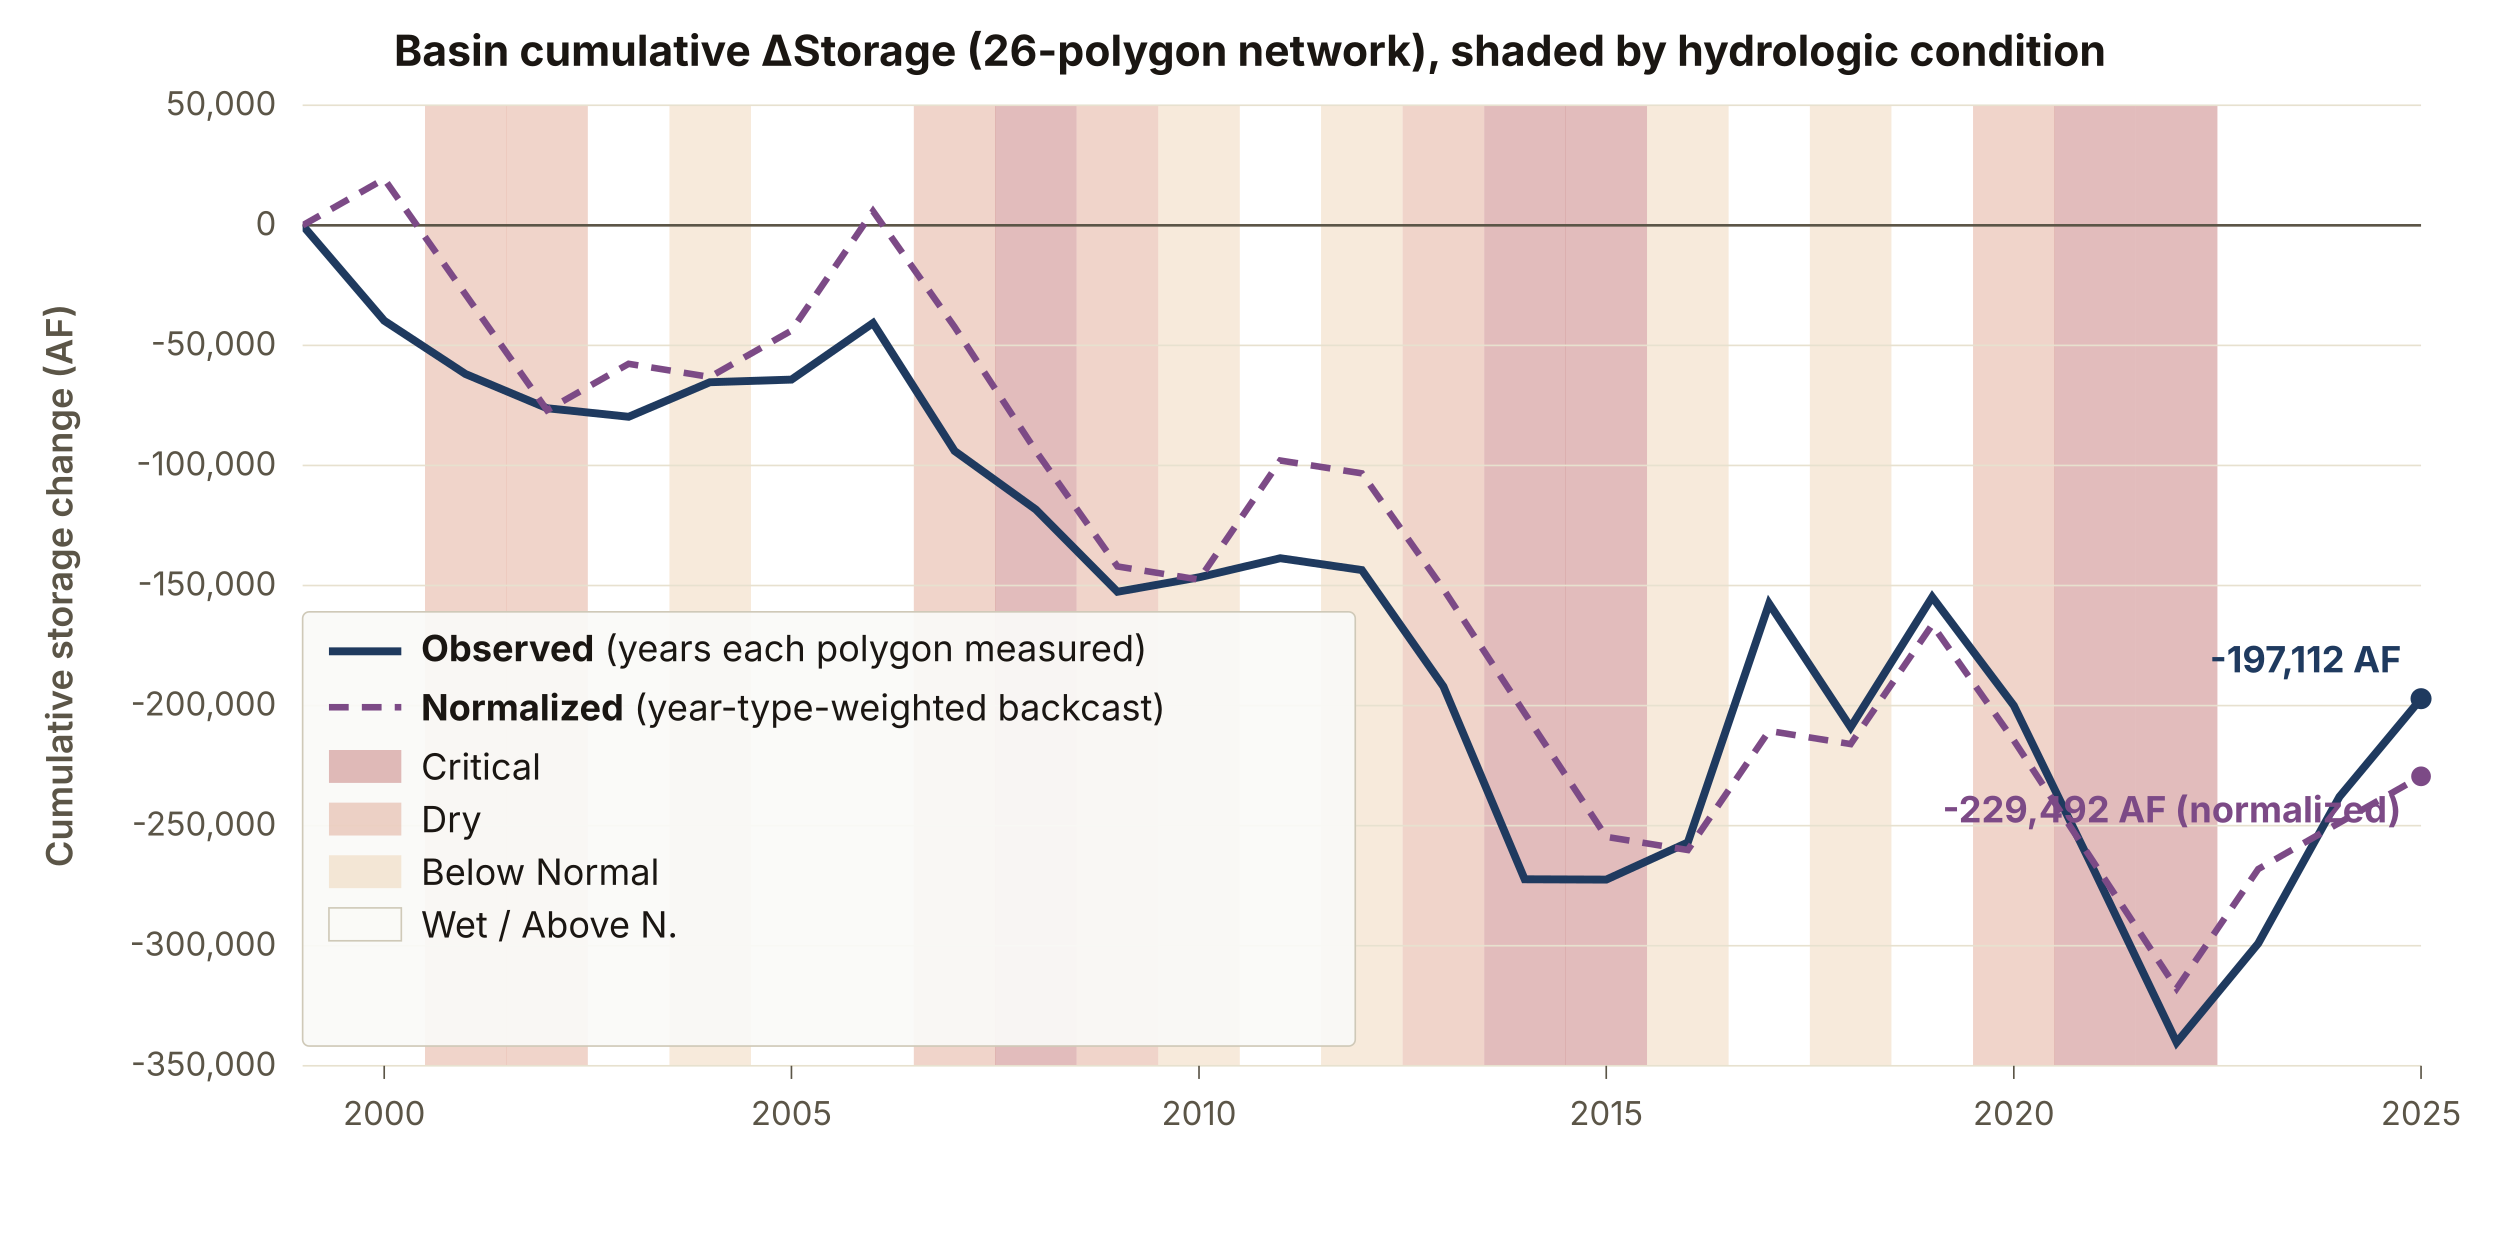
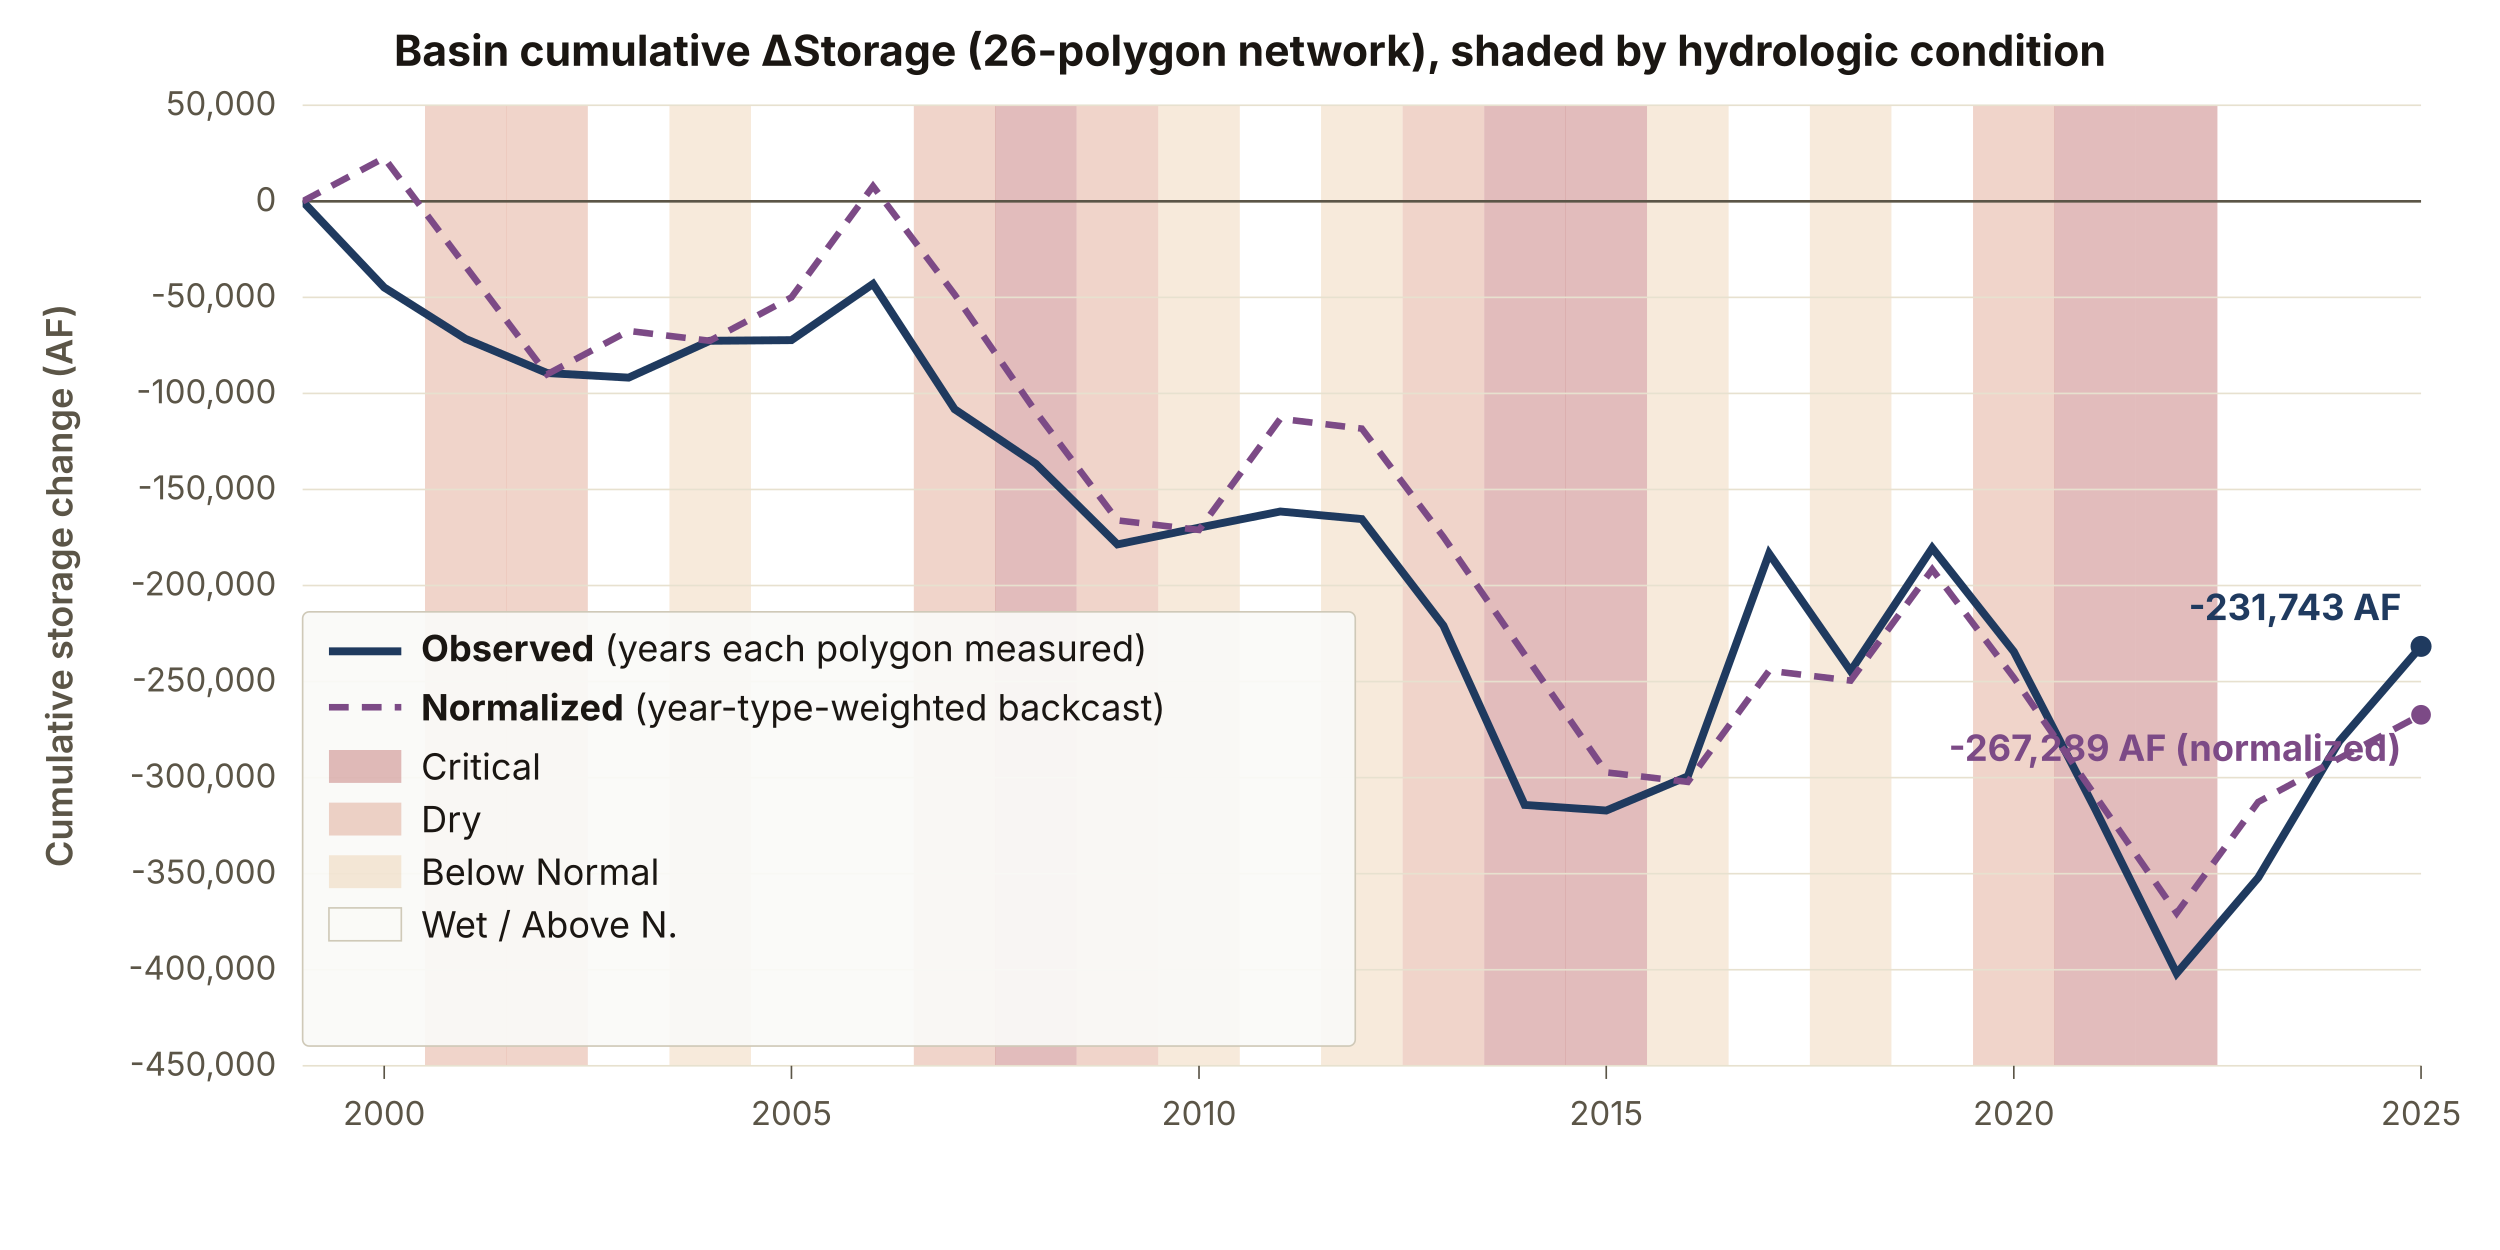
<svg xmlns="http://www.w3.org/2000/svg" viewBox="0 0 760 380" style="background:#fafaf7;font-family:'Inter',ui-sans-serif,system-ui;width:100%;height:auto;display:block;">
  <defs>
    <clipPath id="ts-clip">
      <rect x="92" y="32" width="644" height="292" />
    </clipPath>
  </defs>
  <text x="380.0" y="20" text-anchor="middle" font-size="13" font-weight="700" fill="#1a1612">Basin cumulative ΔStorage (26-polygon network), shaded by hydrologic condition</text>
  <rect x="129.2" y="32" width="24.8" height="292" fill="#c75a35" fill-opacity="0.26" />
  <rect x="153.9" y="32" width="24.8" height="292" fill="#c75a35" fill-opacity="0.26" />
  <rect x="203.5" y="32" width="24.8" height="292" fill="#d99a4f" fill-opacity="0.2" />
  <rect x="277.8" y="32" width="24.8" height="292" fill="#c75a35" fill-opacity="0.26" />
  <rect x="302.5" y="32" width="24.8" height="292" fill="#a32d2d" fill-opacity="0.32" />
  <rect x="327.3" y="32" width="24.8" height="292" fill="#c75a35" fill-opacity="0.26" />
  <rect x="352.1" y="32" width="24.8" height="292" fill="#d99a4f" fill-opacity="0.2" />
  <rect x="401.6" y="32" width="24.8" height="292" fill="#d99a4f" fill-opacity="0.2" />
  <rect x="426.4" y="32" width="24.8" height="292" fill="#c75a35" fill-opacity="0.26" />
  <rect x="451.2" y="32" width="24.8" height="292" fill="#a32d2d" fill-opacity="0.32" />
  <rect x="475.9" y="32" width="24.8" height="292" fill="#a32d2d" fill-opacity="0.32" />
  <rect x="500.7" y="32" width="24.8" height="292" fill="#d99a4f" fill-opacity="0.2" />
  <rect x="550.2" y="32" width="24.8" height="292" fill="#d99a4f" fill-opacity="0.2" />
  <rect x="599.8" y="32" width="24.8" height="292" fill="#c75a35" fill-opacity="0.26" />
  <rect x="624.5" y="32" width="24.8" height="292" fill="#a32d2d" fill-opacity="0.32" />
  <rect x="649.3" y="32" width="24.8" height="292" fill="#a32d2d" fill-opacity="0.32" />
  <line x1="92" y1="324.0" x2="736" y2="324.0" stroke="#e7e1cf" stroke-width="0.5" />
-   <text x="84" y="327.0" text-anchor="end" font-size="10" fill="#5b5547">-350,000</text>
-   <line x1="92" y1="287.5" x2="736" y2="287.5" stroke="#e7e1cf" stroke-width="0.5" />
-   <text x="84" y="290.5" text-anchor="end" font-size="10" fill="#5b5547">-300,000</text>
-   <line x1="92" y1="251.0" x2="736" y2="251.0" stroke="#e7e1cf" stroke-width="0.5" />
-   <text x="84" y="254.0" text-anchor="end" font-size="10" fill="#5b5547">-250,000</text>
-   <line x1="92" y1="214.5" x2="736" y2="214.5" stroke="#e7e1cf" stroke-width="0.5" />
-   <text x="84" y="217.5" text-anchor="end" font-size="10" fill="#5b5547">-200,000</text>
+   <text x="84" y="327.0" text-anchor="end" font-size="10" fill="#5b5547">-450,000</text>
+   <line x1="92" y1="294.8" x2="736" y2="294.8" stroke="#e7e1cf" stroke-width="0.5" />
+   <text x="84" y="297.8" text-anchor="end" font-size="10" fill="#5b5547">-400,000</text>
+   <line x1="92" y1="265.6" x2="736" y2="265.6" stroke="#e7e1cf" stroke-width="0.5" />
+   <text x="84" y="268.6" text-anchor="end" font-size="10" fill="#5b5547">-350,000</text>
+   <line x1="92" y1="236.4" x2="736" y2="236.4" stroke="#e7e1cf" stroke-width="0.5" />
+   <text x="84" y="239.4" text-anchor="end" font-size="10" fill="#5b5547">-300,000</text>
+   <line x1="92" y1="207.2" x2="736" y2="207.2" stroke="#e7e1cf" stroke-width="0.5" />
+   <text x="84" y="210.2" text-anchor="end" font-size="10" fill="#5b5547">-250,000</text>
  <line x1="92" y1="178.0" x2="736" y2="178.0" stroke="#e7e1cf" stroke-width="0.5" />
-   <text x="84" y="181.0" text-anchor="end" font-size="10" fill="#5b5547">-150,000</text>
-   <line x1="92" y1="141.5" x2="736" y2="141.5" stroke="#e7e1cf" stroke-width="0.5" />
-   <text x="84" y="144.5" text-anchor="end" font-size="10" fill="#5b5547">-100,000</text>
-   <line x1="92" y1="105.0" x2="736" y2="105.0" stroke="#e7e1cf" stroke-width="0.5" />
-   <text x="84" y="108.0" text-anchor="end" font-size="10" fill="#5b5547">-50,000</text>
-   <line x1="92" y1="68.5" x2="736" y2="68.5" stroke="#e7e1cf" stroke-width="0.5" />
-   <text x="84" y="71.5" text-anchor="end" font-size="10" fill="#5b5547">0</text>
+   <text x="84" y="181.0" text-anchor="end" font-size="10" fill="#5b5547">-200,000</text>
+   <line x1="92" y1="148.8" x2="736" y2="148.8" stroke="#e7e1cf" stroke-width="0.5" />
+   <text x="84" y="151.8" text-anchor="end" font-size="10" fill="#5b5547">-150,000</text>
+   <line x1="92" y1="119.6" x2="736" y2="119.6" stroke="#e7e1cf" stroke-width="0.5" />
+   <text x="84" y="122.6" text-anchor="end" font-size="10" fill="#5b5547">-100,000</text>
+   <line x1="92" y1="90.4" x2="736" y2="90.4" stroke="#e7e1cf" stroke-width="0.5" />
+   <text x="84" y="93.4" text-anchor="end" font-size="10" fill="#5b5547">-50,000</text>
+   <line x1="92" y1="61.2" x2="736" y2="61.2" stroke="#e7e1cf" stroke-width="0.5" />
+   <text x="84" y="64.2" text-anchor="end" font-size="10" fill="#5b5547">0</text>
  <line x1="92" y1="32.0" x2="736" y2="32.0" stroke="#e7e1cf" stroke-width="0.5" />
  <text x="84" y="35.0" text-anchor="end" font-size="10" fill="#5b5547">50,000</text>
-   <line x1="92" y1="68.5" x2="736" y2="68.5" stroke="#5b5547" stroke-width="0.8" />
+   <line x1="92" y1="61.2" x2="736" y2="61.2" stroke="#5b5547" stroke-width="0.8" />
  <line x1="116.8" y1="324" x2="116.8" y2="328" stroke="#5b5547" stroke-width="0.5" />
  <text x="116.8" y="342" text-anchor="middle" font-size="10" fill="#5b5547">2000</text>
  <line x1="240.6" y1="324" x2="240.6" y2="328" stroke="#5b5547" stroke-width="0.5" />
  <text x="240.6" y="342" text-anchor="middle" font-size="10" fill="#5b5547">2005</text>
  <line x1="364.5" y1="324" x2="364.5" y2="328" stroke="#5b5547" stroke-width="0.5" />
  <text x="364.5" y="342" text-anchor="middle" font-size="10" fill="#5b5547">2010</text>
  <line x1="488.3" y1="324" x2="488.3" y2="328" stroke="#5b5547" stroke-width="0.5" />
  <text x="488.3" y="342" text-anchor="middle" font-size="10" fill="#5b5547">2015</text>
  <line x1="612.2" y1="324" x2="612.2" y2="328" stroke="#5b5547" stroke-width="0.5" />
  <text x="612.2" y="342" text-anchor="middle" font-size="10" fill="#5b5547">2020</text>
  <line x1="736.0" y1="324" x2="736.0" y2="328" stroke="#5b5547" stroke-width="0.5" />
  <text x="736.0" y="342" text-anchor="middle" font-size="10" fill="#5b5547">2025</text>
  <text x="22" y="178.0" transform="rotate(-90,22,178.0)" text-anchor="middle" font-size="11" fill="#5b5547" font-weight="600">Cumulative storage change (AF)</text>
-   <polyline points="92.0,68.5 116.8,97.5 141.5,113.7 166.3,124.1 191.1,126.7 215.8,116.2 240.6,115.4 265.4,98.2 290.2,137.1 314.9,154.9 339.7,179.9 364.5,175.5 389.2,169.7 414.0,173.3 438.8,208.7 463.5,267.3 488.3,267.4 513.1,256.1 537.8,183.5 562.6,221.1 587.4,181.5 612.2,214.5 636.9,265.2 661.7,316.9 686.5,286.8 711.2,242.2 736.0,212.4" fill="none" stroke="#1f3a5f" stroke-width="2.4" clip-path="url(#ts-clip)" />
-   <circle cx="736.0" cy="212.4" r="3.2" fill="#1f3a5f" />
-   <text x="730.0" y="204.4" text-anchor="end" font-size="11" font-weight="700" fill="#1f3a5f">-197,112 AF</text>
-   <polyline points="92.0,68.5 116.8,54.4 141.5,89.5 166.3,124.7 191.1,110.6 215.8,114.6 240.6,100.5 265.4,64.2 290.2,99.4 314.9,137.1 339.7,172.2 364.5,176.2 389.2,140.0 414.0,143.9 438.8,179.1 463.5,216.8 488.3,254.4 513.1,258.4 537.8,222.2 562.6,226.2 587.4,189.9 612.2,225.1 636.9,262.8 661.7,300.5 686.5,264.2 711.2,250.1 736.0,236.0" fill="none" stroke="#7c4a86" stroke-width="2.0" stroke-dasharray="6,4" clip-path="url(#ts-clip)" />
-   <circle cx="736.0" cy="236.0" r="3.0" fill="#7c4a86" />
-   <text x="730.0" y="250.0" text-anchor="end" font-size="11" font-weight="700" fill="#7c4a86">-229,492 AF (normalized)</text>
+   <polyline points="92.0,61.2 116.8,87.4 141.5,103.0 166.3,113.4 191.1,114.8 215.8,103.6 240.6,103.4 265.4,86.3 290.2,124.4 314.9,141.0 339.7,165.5 364.5,160.4 389.2,155.5 414.0,157.8 438.8,190.2 463.5,244.7 488.3,246.4 513.1,236.0 537.8,168.3 562.6,204.0 587.4,166.6 612.2,198.1 636.9,245.9 661.7,295.9 686.5,266.8 711.2,225.3 736.0,196.5" fill="none" stroke="#1f3a5f" stroke-width="2.4" clip-path="url(#ts-clip)" />
+   <circle cx="736.0" cy="196.5" r="3.2" fill="#1f3a5f" />
+   <text x="730.0" y="188.5" text-anchor="end" font-size="11" font-weight="700" fill="#1f3a5f">-231,743 AF</text>
+   <polyline points="92.0,61.2 116.8,48.0 141.5,80.9 166.3,113.8 191.1,100.6 215.8,103.6 240.6,90.4 265.4,56.6 290.2,89.5 314.9,125.2 339.7,158.2 364.5,161.1 389.2,127.3 414.0,130.3 438.8,163.2 463.5,199.0 488.3,234.8 513.1,237.7 537.8,203.9 562.6,206.9 587.4,173.1 612.2,206.0 636.9,241.8 661.7,277.6 686.5,243.8 711.2,230.5 736.0,217.3" fill="none" stroke="#7c4a86" stroke-width="2.0" stroke-dasharray="6,4" clip-path="url(#ts-clip)" />
+   <circle cx="736.0" cy="217.3" r="3.0" fill="#7c4a86" />
+   <text x="730.0" y="231.3" text-anchor="end" font-size="11" font-weight="700" fill="#7c4a86">-267,289 AF (normalized)</text>
  <g transform="translate(100,208)">
    <rect x="-8" y="-22" width="320" height="132" fill="#fafaf7" fill-opacity="0.92" stroke="#cfc9b8" stroke-width="0.5" rx="2" />
    <line x1="0" y1="-10" x2="22" y2="-10" stroke="#1f3a5f" stroke-width="2.4" />
    <text x="28" y="-7" font-size="11" fill="#1a1612">
      <tspan font-weight="700">Observed</tspan> (years each polygon measured)</text>
    <line x1="0" y1="7" x2="22" y2="7" stroke="#7c4a86" stroke-width="2.0" stroke-dasharray="6,4" />
    <text x="28" y="11" font-size="11" fill="#1a1612">
      <tspan font-weight="700">Normalized</tspan> (year-type-weighted backcast)</text>
    <rect x="0" y="20" width="22" height="10" fill="#a32d2d" fill-opacity="0.32" />
    <text x="28" y="29" font-size="11" fill="#1a1612">Critical</text>
    <rect x="0" y="36" width="22" height="10" fill="#c75a35" fill-opacity="0.26" />
    <text x="28" y="45" font-size="11" fill="#1a1612">Dry</text>
    <rect x="0" y="52" width="22" height="10" fill="#d99a4f" fill-opacity="0.2" />
    <text x="28" y="61" font-size="11" fill="#1a1612">Below Normal</text>
    <rect x="0" y="68" width="22" height="10" fill="#fafaf7" stroke="#cfc9b8" stroke-width="0.5" />
    <text x="28" y="77" font-size="11" fill="#1a1612">Wet / Above N.</text>
  </g>
</svg>
